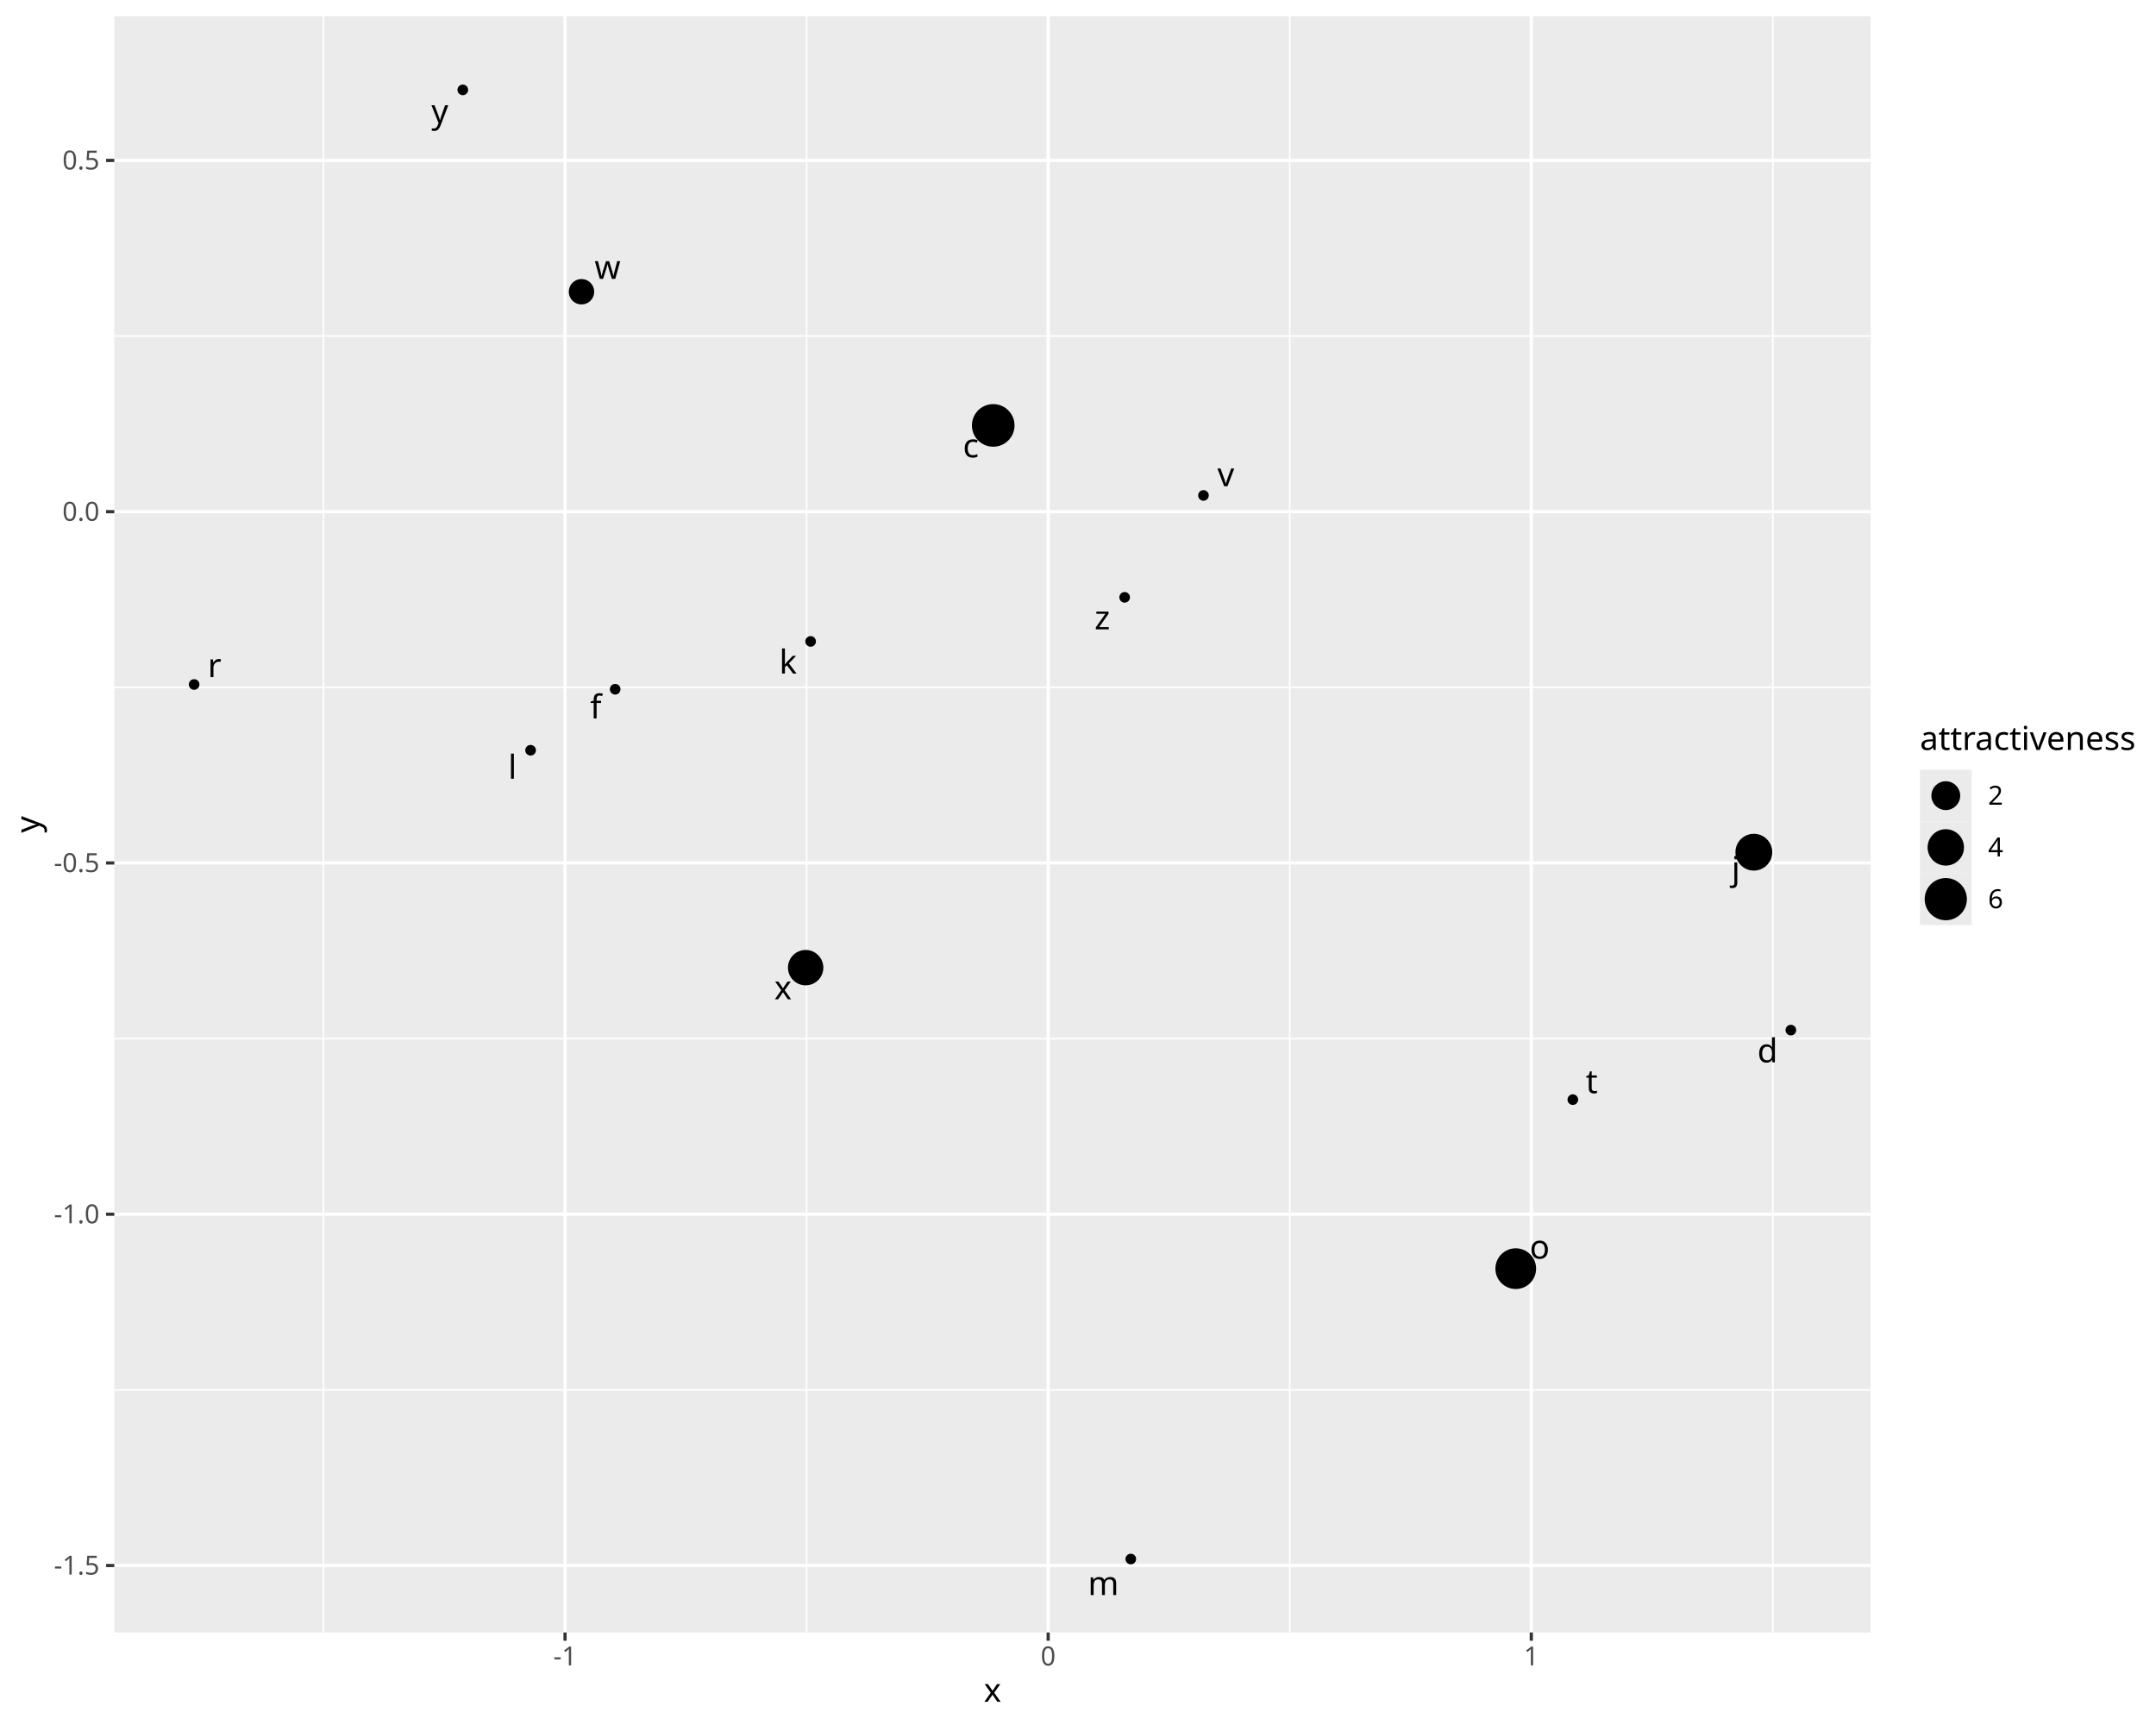
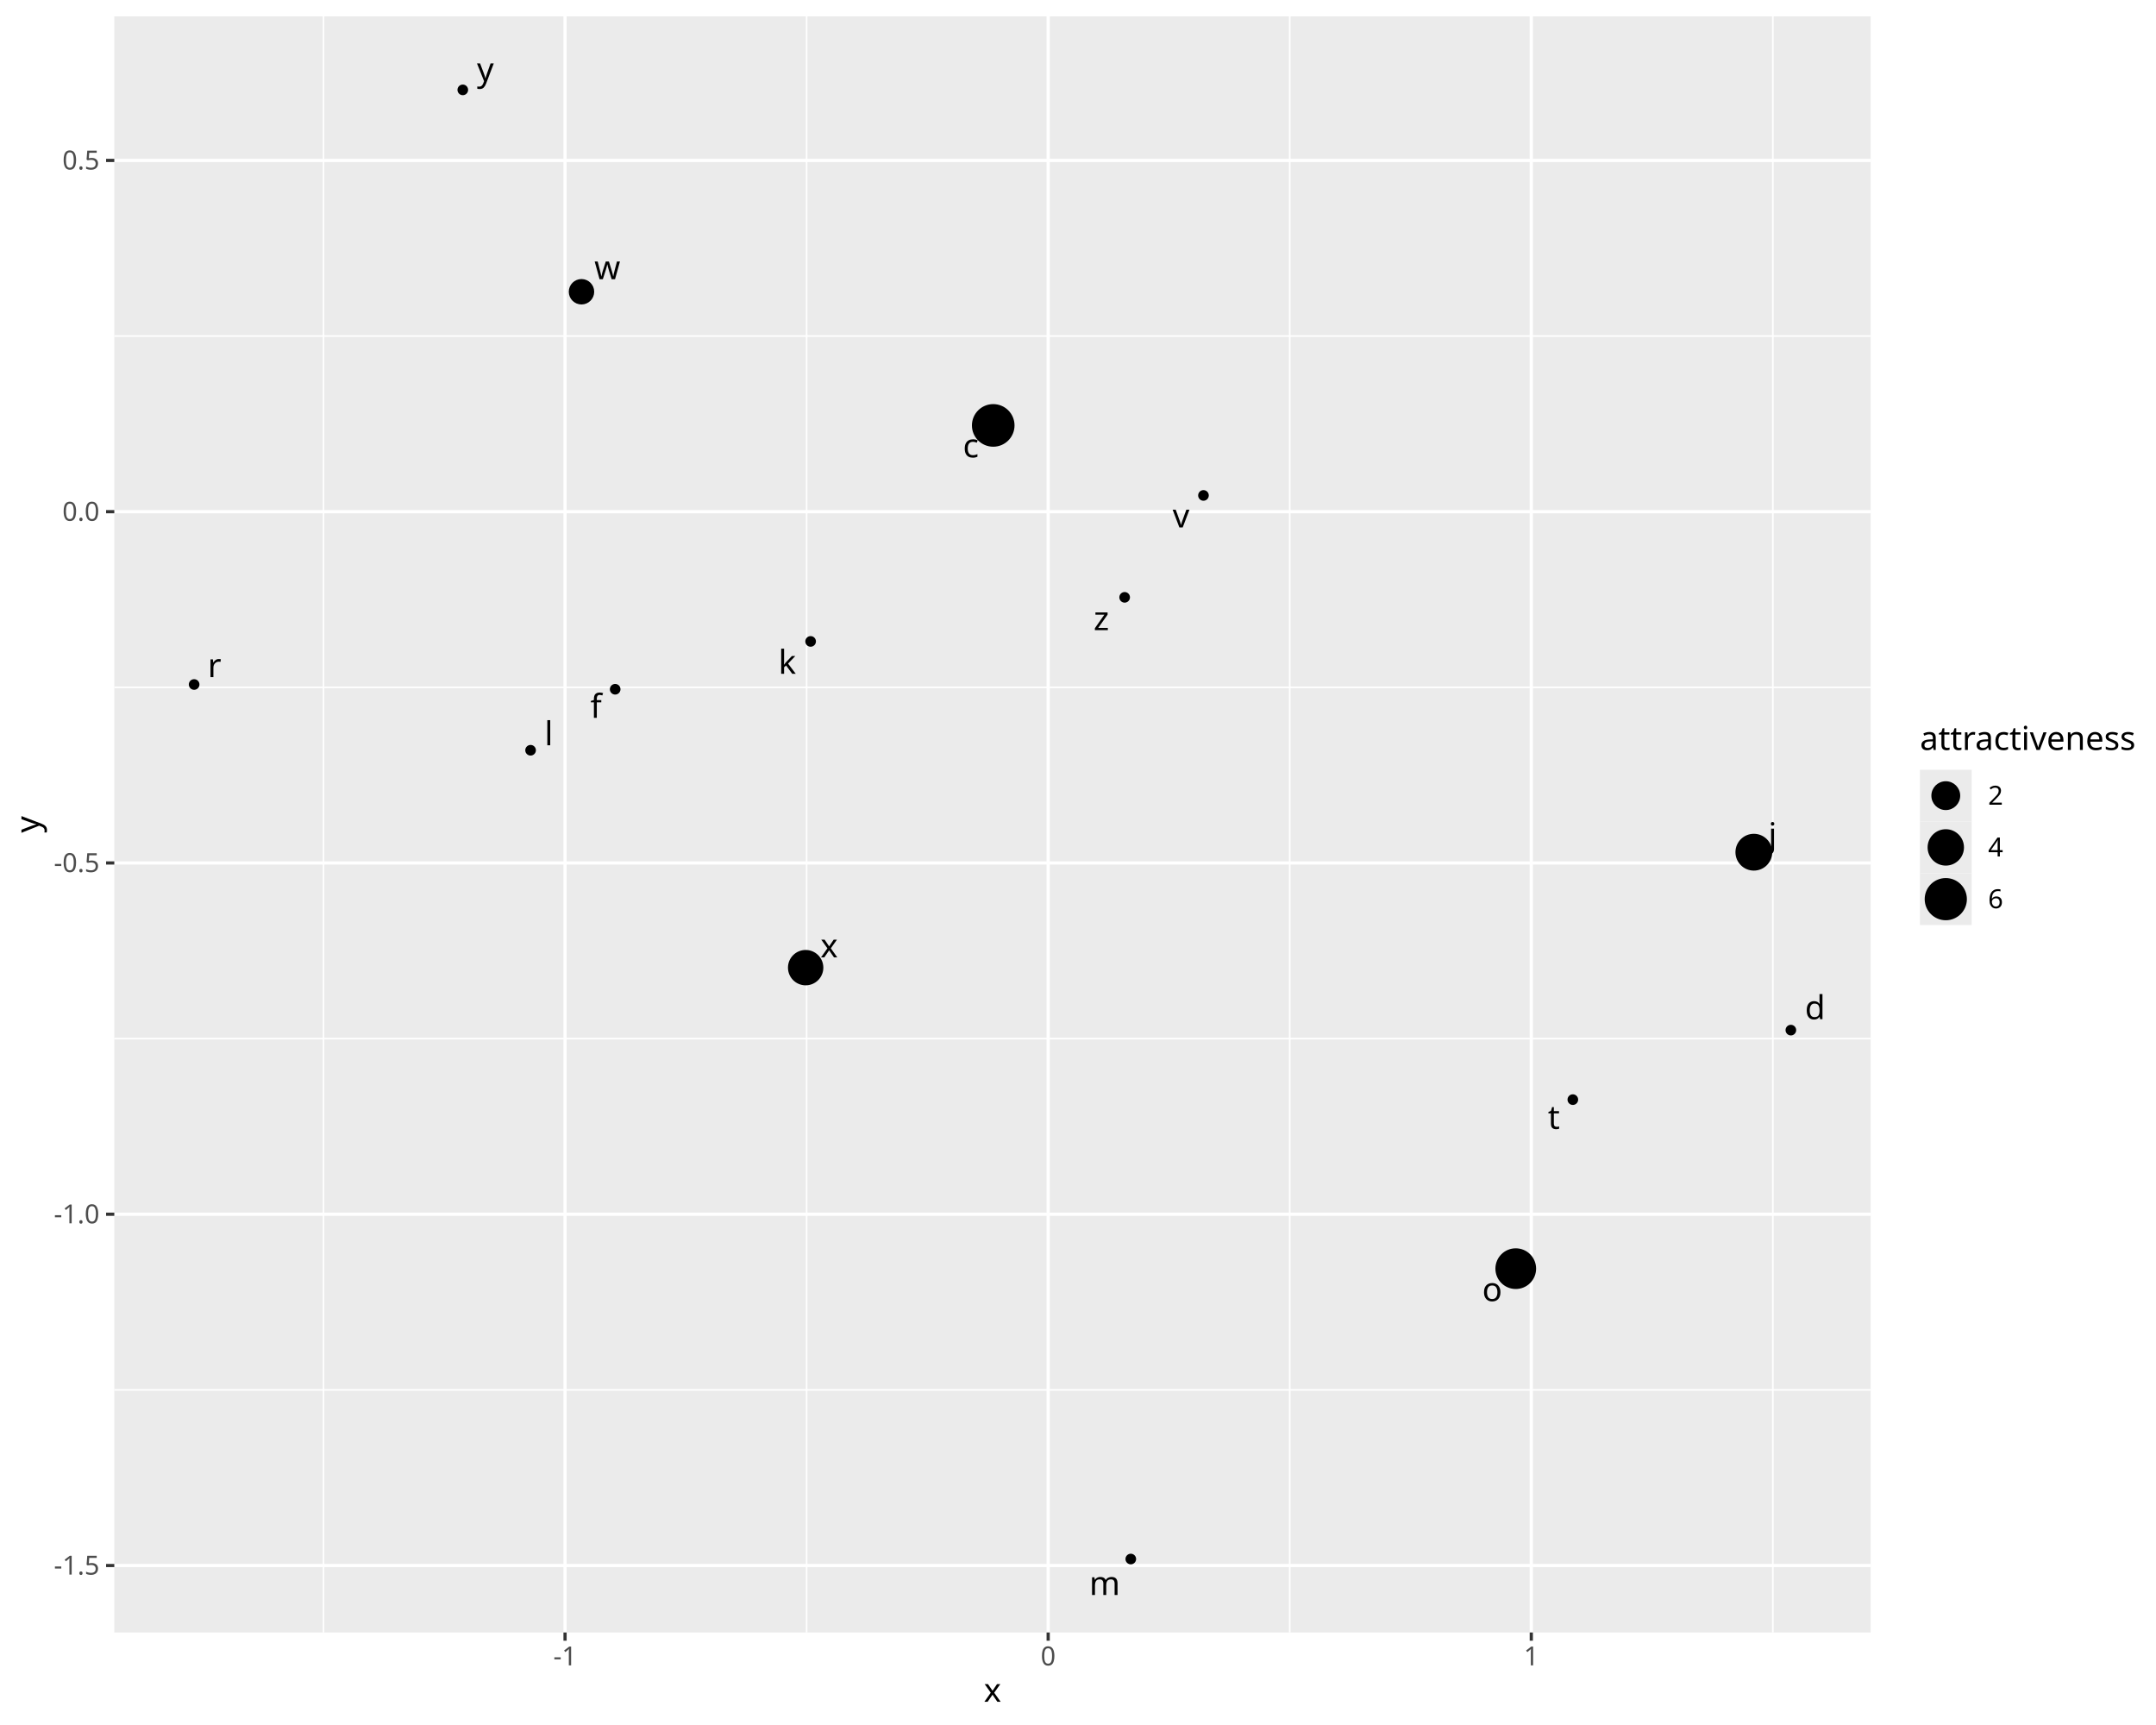
<svg xmlns="http://www.w3.org/2000/svg" class="svglite" data-engine-version="2.0" width="720.00pt" height="576.00pt" viewBox="0 0 720.00 576.00">
  <defs>
    <style type="text/css">
    .svglite line, .svglite polyline, .svglite polygon, .svglite path, .svglite rect, .svglite circle {
      fill: none;
      stroke: #000000;
      stroke-linecap: round;
      stroke-linejoin: round;
      stroke-miterlimit: 10.00;
    }
  </style>
  </defs>
  <rect width="100%" height="100%" style="stroke: none; fill: #FFFFFF;" />
  <defs>
    <clipPath id="cpMC4wMHw3MjAuMDB8MC4wMHw1NzYuMDA=">
      <rect x="0.00" y="0.00" width="720.00" height="576.00" />
    </clipPath>
  </defs>
  <g clip-path="url(#cpMC4wMHw3MjAuMDB8MC4wMHw1NzYuMDA=)">
    <rect x="-0" y="0.00" width="720.00" height="576.00" style="stroke-width: 1.07; stroke: #FFFFFF; fill: #FFFFFF;" />
  </g>
  <defs>
    <clipPath id="cpMzguMTd8NjI0LjcyfDUuNDh8NTQ1LjEx">
      <rect x="38.17" y="5.48" width="586.55" height="539.63" />
    </clipPath>
  </defs>
  <g clip-path="url(#cpMzguMTd8NjI0LjcyfDUuNDh8NTQ1LjEx)">
    <rect x="38.17" y="5.48" width="586.55" height="539.63" style="stroke-width: 1.07; stroke: none; fill: #EBEBEB;" />
    <polyline points="38.17,464.10 624.72,464.10 " style="stroke-width: 0.53; stroke: #FFFFFF; stroke-linecap: butt;" />
    <polyline points="38.17,346.81 624.72,346.81 " style="stroke-width: 0.53; stroke: #FFFFFF; stroke-linecap: butt;" />
    <polyline points="38.17,229.51 624.72,229.51 " style="stroke-width: 0.53; stroke: #FFFFFF; stroke-linecap: butt;" />
    <polyline points="38.17,112.21 624.72,112.21 " style="stroke-width: 0.53; stroke: #FFFFFF; stroke-linecap: butt;" />
    <polyline points="108.03,545.11 108.03,5.48 " style="stroke-width: 0.53; stroke: #FFFFFF; stroke-linecap: butt;" />
    <polyline points="269.37,545.11 269.37,5.48 " style="stroke-width: 0.53; stroke: #FFFFFF; stroke-linecap: butt;" />
    <polyline points="430.71,545.11 430.71,5.48 " style="stroke-width: 0.53; stroke: #FFFFFF; stroke-linecap: butt;" />
    <polyline points="592.05,545.11 592.05,5.48 " style="stroke-width: 0.53; stroke: #FFFFFF; stroke-linecap: butt;" />
    <polyline points="38.17,522.75 624.72,522.75 " style="stroke-width: 1.07; stroke: #FFFFFF; stroke-linecap: butt;" />
    <polyline points="38.17,405.45 624.72,405.45 " style="stroke-width: 1.07; stroke: #FFFFFF; stroke-linecap: butt;" />
    <polyline points="38.17,288.16 624.72,288.16 " style="stroke-width: 1.07; stroke: #FFFFFF; stroke-linecap: butt;" />
    <polyline points="38.17,170.86 624.72,170.86 " style="stroke-width: 1.07; stroke: #FFFFFF; stroke-linecap: butt;" />
    <polyline points="38.17,53.57 624.72,53.57 " style="stroke-width: 1.07; stroke: #FFFFFF; stroke-linecap: butt;" />
    <polyline points="188.70,545.11 188.70,5.48 " style="stroke-width: 1.07; stroke: #FFFFFF; stroke-linecap: butt;" />
    <polyline points="350.04,545.11 350.04,5.48 " style="stroke-width: 1.07; stroke: #FFFFFF; stroke-linecap: butt;" />
    <polyline points="511.38,545.11 511.38,5.48 " style="stroke-width: 1.07; stroke: #FFFFFF; stroke-linecap: butt;" />
    <circle cx="177.19" cy="250.52" r="1.42" style="stroke-width: 0.71; fill: #000000;" />
    <circle cx="506.19" cy="423.62" r="6.44" style="stroke-width: 0.71; fill: #000000;" />
    <circle cx="377.63" cy="520.58" r="1.42" style="stroke-width: 0.71; fill: #000000;" />
    <circle cx="205.44" cy="230.15" r="1.42" style="stroke-width: 0.71; fill: #000000;" />
    <circle cx="375.58" cy="199.46" r="1.42" style="stroke-width: 0.71; fill: #000000;" />
    <circle cx="269.05" cy="323.11" r="5.55" style="stroke-width: 0.71; fill: #000000;" />
    <circle cx="194.19" cy="97.42" r="3.89" style="stroke-width: 0.71; fill: #000000;" />
    <circle cx="331.69" cy="142.05" r="6.76" style="stroke-width: 0.71; fill: #000000;" />
    <circle cx="525.25" cy="367.18" r="1.42" style="stroke-width: 0.71; fill: #000000;" />
    <circle cx="154.55" cy="30.01" r="1.42" style="stroke-width: 0.71; fill: #000000;" />
    <circle cx="64.83" cy="228.56" r="1.42" style="stroke-width: 0.71; fill: #000000;" />
    <circle cx="270.71" cy="214.18" r="1.42" style="stroke-width: 0.71; fill: #000000;" />
    <circle cx="401.90" cy="165.43" r="1.42" style="stroke-width: 0.71; fill: #000000;" />
    <circle cx="585.70" cy="284.56" r="5.79" style="stroke-width: 0.71; fill: #000000;" />
    <circle cx="598.06" cy="343.97" r="1.42" style="stroke-width: 0.71; fill: #000000;" />
-     <text x="171.13" y="260.03" text-anchor="middle" style="font-size: 11.04px; font-family: sans;" textLength="2.45px" lengthAdjust="spacingAndGlyphs">l</text>
-     <text x="514.17" y="420.28" text-anchor="middle" style="font-size: 11.04px; font-family: sans;" textLength="6.14px" lengthAdjust="spacingAndGlyphs">o</text>
-     <text x="368.47" y="532.61" text-anchor="middle" style="font-size: 11.04px; font-family: sans;" textLength="9.20px" lengthAdjust="spacingAndGlyphs">m</text>
-     <text x="198.96" y="239.91" text-anchor="middle" style="font-size: 11.04px; font-family: sans;" textLength="3.07px" lengthAdjust="spacingAndGlyphs">f</text>
-     <text x="368.11" y="210.14" text-anchor="middle" style="font-size: 11.04px; font-family: sans;" textLength="5.52px" lengthAdjust="spacingAndGlyphs">z</text>
-     <text x="261.48" y="333.68" text-anchor="middle" style="font-size: 11.04px; font-family: sans;" textLength="5.52px" lengthAdjust="spacingAndGlyphs">x</text>
-     <text x="202.89" y="93.14" text-anchor="middle" style="font-size: 11.04px; font-family: sans;" textLength="7.98px" lengthAdjust="spacingAndGlyphs">w</text>
+     <text x="183.27" y="248.86" text-anchor="middle" style="font-size: 11.04px; font-family: sans;" textLength="2.45px" lengthAdjust="spacingAndGlyphs">l</text>
+     <text x="498.32" y="434.46" text-anchor="middle" style="font-size: 11.04px; font-family: sans;" textLength="6.14px" lengthAdjust="spacingAndGlyphs">o</text>
+     <text x="368.92" y="532.60" text-anchor="middle" style="font-size: 11.04px; font-family: sans;" textLength="9.20px" lengthAdjust="spacingAndGlyphs">m</text>
+     <text x="199.03" y="239.70" text-anchor="middle" style="font-size: 11.04px; font-family: sans;" textLength="3.07px" lengthAdjust="spacingAndGlyphs">f</text>
+     <text x="367.79" y="210.42" text-anchor="middle" style="font-size: 11.04px; font-family: sans;" textLength="5.52px" lengthAdjust="spacingAndGlyphs">z</text>
+     <text x="276.89" y="319.69" text-anchor="middle" style="font-size: 11.04px; font-family: sans;" textLength="5.52px" lengthAdjust="spacingAndGlyphs">x</text>
+     <text x="202.81" y="93.25" text-anchor="middle" style="font-size: 11.04px; font-family: sans;" textLength="7.98px" lengthAdjust="spacingAndGlyphs">w</text>
    <text x="324.22" y="152.72" text-anchor="middle" style="font-size: 11.04px; font-family: sans;" textLength="5.52px" lengthAdjust="spacingAndGlyphs">c</text>
-     <text x="531.56" y="365.02" text-anchor="middle" style="font-size: 11.04px; font-family: sans;" textLength="3.07px" lengthAdjust="spacingAndGlyphs">t</text>
-     <text x="146.88" y="41.06" text-anchor="middle" style="font-size: 11.04px; font-family: sans;" textLength="5.52px" lengthAdjust="spacingAndGlyphs">y</text>
-     <text x="71.65" y="226.09" text-anchor="middle" style="font-size: 11.04px; font-family: sans;" textLength="3.68px" lengthAdjust="spacingAndGlyphs">r</text>
-     <text x="263.17" y="224.92" text-anchor="middle" style="font-size: 11.04px; font-family: sans;" textLength="5.52px" lengthAdjust="spacingAndGlyphs">k</text>
-     <text x="409.37" y="162.36" text-anchor="middle" style="font-size: 11.04px; font-family: sans;" textLength="5.52px" lengthAdjust="spacingAndGlyphs">v</text>
-     <text x="579.69" y="293.89" text-anchor="middle" style="font-size: 11.04px; font-family: sans;" textLength="2.45px" lengthAdjust="spacingAndGlyphs">j</text>
-     <text x="590.27" y="354.74" text-anchor="middle" style="font-size: 11.04px; font-family: sans;" textLength="6.14px" lengthAdjust="spacingAndGlyphs">d</text>
+     <text x="518.92" y="376.95" text-anchor="middle" style="font-size: 11.04px; font-family: sans;" textLength="3.07px" lengthAdjust="spacingAndGlyphs">t</text>
+     <text x="162.08" y="27.07" text-anchor="middle" style="font-size: 11.04px; font-family: sans;" textLength="5.52px" lengthAdjust="spacingAndGlyphs">y</text>
+     <text x="71.64" y="226.09" text-anchor="middle" style="font-size: 11.04px; font-family: sans;" textLength="3.68px" lengthAdjust="spacingAndGlyphs">r</text>
+     <text x="262.89" y="224.98" text-anchor="middle" style="font-size: 11.04px; font-family: sans;" textLength="5.52px" lengthAdjust="spacingAndGlyphs">k</text>
+     <text x="394.41" y="176.12" text-anchor="middle" style="font-size: 11.04px; font-family: sans;" textLength="5.52px" lengthAdjust="spacingAndGlyphs">v</text>
+     <text x="591.95" y="282.61" text-anchor="middle" style="font-size: 11.04px; font-family: sans;" textLength="2.45px" lengthAdjust="spacingAndGlyphs">j</text>
+     <text x="606.15" y="340.33" text-anchor="middle" style="font-size: 11.04px; font-family: sans;" textLength="6.14px" lengthAdjust="spacingAndGlyphs">d</text>
  </g>
  <g clip-path="url(#cpMC4wMHw3MjAuMDB8MC4wMHw1NzYuMDA=)">
    <text x="33.24" y="525.78" text-anchor="end" style="font-size: 8.80px; fill: #4D4D4D; font-family: sans;" textLength="15.16px" lengthAdjust="spacingAndGlyphs">-1.5</text>
    <text x="33.24" y="408.48" text-anchor="end" style="font-size: 8.80px; fill: #4D4D4D; font-family: sans;" textLength="15.16px" lengthAdjust="spacingAndGlyphs">-1.0</text>
    <text x="33.24" y="291.19" text-anchor="end" style="font-size: 8.80px; fill: #4D4D4D; font-family: sans;" textLength="15.16px" lengthAdjust="spacingAndGlyphs">-0.5</text>
    <text x="33.24" y="173.89" text-anchor="end" style="font-size: 8.80px; fill: #4D4D4D; font-family: sans;" textLength="12.23px" lengthAdjust="spacingAndGlyphs">0.0</text>
    <text x="33.24" y="56.59" text-anchor="end" style="font-size: 8.80px; fill: #4D4D4D; font-family: sans;" textLength="12.23px" lengthAdjust="spacingAndGlyphs">0.5</text>
    <polyline points="35.43,522.75 38.17,522.75 " style="stroke-width: 1.07; stroke: #333333; stroke-linecap: butt;" />
    <polyline points="35.43,405.45 38.17,405.45 " style="stroke-width: 1.07; stroke: #333333; stroke-linecap: butt;" />
    <polyline points="35.43,288.16 38.17,288.16 " style="stroke-width: 1.07; stroke: #333333; stroke-linecap: butt;" />
    <polyline points="35.43,170.86 38.17,170.86 " style="stroke-width: 1.07; stroke: #333333; stroke-linecap: butt;" />
    <polyline points="35.43,53.57 38.17,53.57 " style="stroke-width: 1.07; stroke: #333333; stroke-linecap: butt;" />
    <polyline points="188.70,547.85 188.70,545.11 " style="stroke-width: 1.07; stroke: #333333; stroke-linecap: butt;" />
    <polyline points="350.04,547.85 350.04,545.11 " style="stroke-width: 1.07; stroke: #333333; stroke-linecap: butt;" />
    <polyline points="511.38,547.85 511.38,545.11 " style="stroke-width: 1.07; stroke: #333333; stroke-linecap: butt;" />
    <text x="188.70" y="556.10" text-anchor="middle" style="font-size: 8.80px; fill: #4D4D4D; font-family: sans;" textLength="7.82px" lengthAdjust="spacingAndGlyphs">-1</text>
    <text x="350.04" y="556.10" text-anchor="middle" style="font-size: 8.80px; fill: #4D4D4D; font-family: sans;" textLength="4.89px" lengthAdjust="spacingAndGlyphs">0</text>
    <text x="511.38" y="556.10" text-anchor="middle" style="font-size: 8.80px; fill: #4D4D4D; font-family: sans;" textLength="4.89px" lengthAdjust="spacingAndGlyphs">1</text>
    <text x="331.45" y="568.24" text-anchor="middle" style="font-size: 11.00px; font-family: sans;" textLength="5.50px" lengthAdjust="spacingAndGlyphs">x</text>
    <text transform="translate(13.05,275.30) rotate(-90)" text-anchor="middle" style="font-size: 11.00px; font-family: sans;" textLength="5.50px" lengthAdjust="spacingAndGlyphs">y</text>
    <rect x="635.68" y="236.23" width="78.84" height="78.13" style="stroke-width: 1.07; stroke: none; fill: #FFFFFF;" />
    <text x="641.16" y="250.42" style="font-size: 11.00px; font-family: sans;" textLength="67.88px" lengthAdjust="spacingAndGlyphs">attractiveness</text>
    <rect x="641.16" y="257.04" width="17.28" height="17.28" style="stroke-width: 1.07; stroke: none; fill: #EBEBEB;" />
    <circle cx="649.80" cy="265.68" r="4.46" style="stroke-width: 0.71; fill: #000000;" />
    <rect x="641.16" y="274.32" width="17.28" height="17.28" style="stroke-width: 1.07; stroke: none; fill: #EBEBEB;" />
    <circle cx="649.80" cy="282.96" r="5.72" style="stroke-width: 0.71; fill: #000000;" />
    <rect x="641.16" y="291.60" width="17.28" height="17.28" style="stroke-width: 1.07; stroke: none; fill: #EBEBEB;" />
    <circle cx="649.80" cy="300.24" r="6.69" style="stroke-width: 0.71; fill: #000000;" />
    <text x="663.92" y="268.71" style="font-size: 8.80px; font-family: sans;" textLength="4.89px" lengthAdjust="spacingAndGlyphs">2</text>
    <text x="663.92" y="285.99" style="font-size: 8.80px; font-family: sans;" textLength="4.89px" lengthAdjust="spacingAndGlyphs">4</text>
    <text x="663.92" y="303.27" style="font-size: 8.80px; font-family: sans;" textLength="4.89px" lengthAdjust="spacingAndGlyphs">6</text>
  </g>
</svg>
